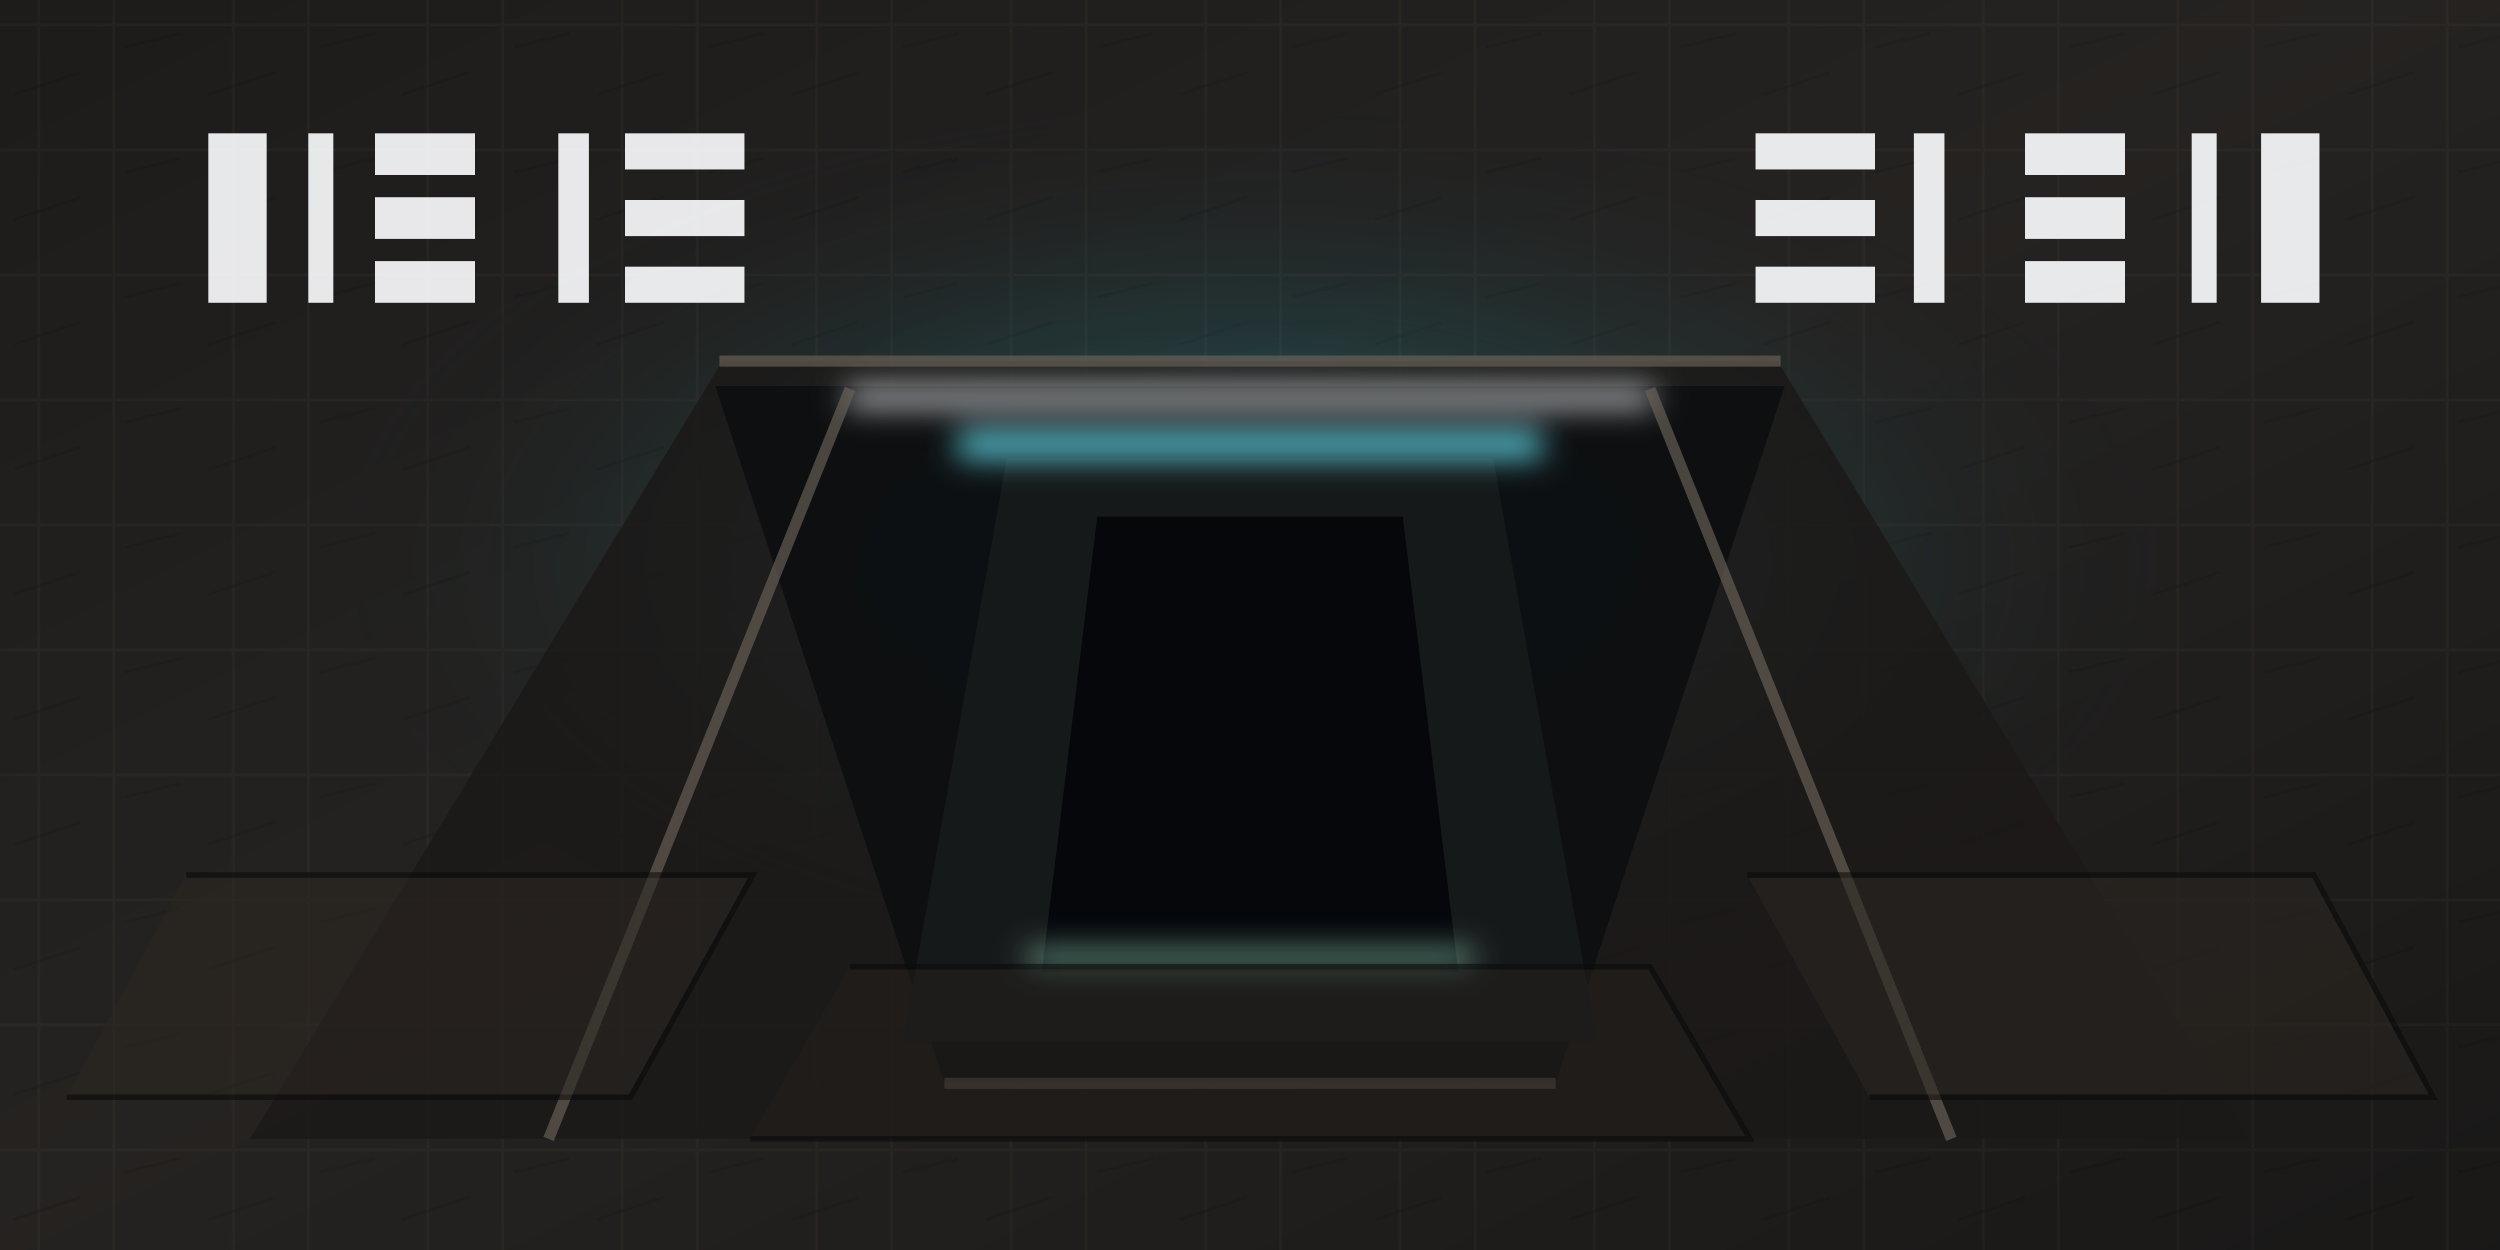
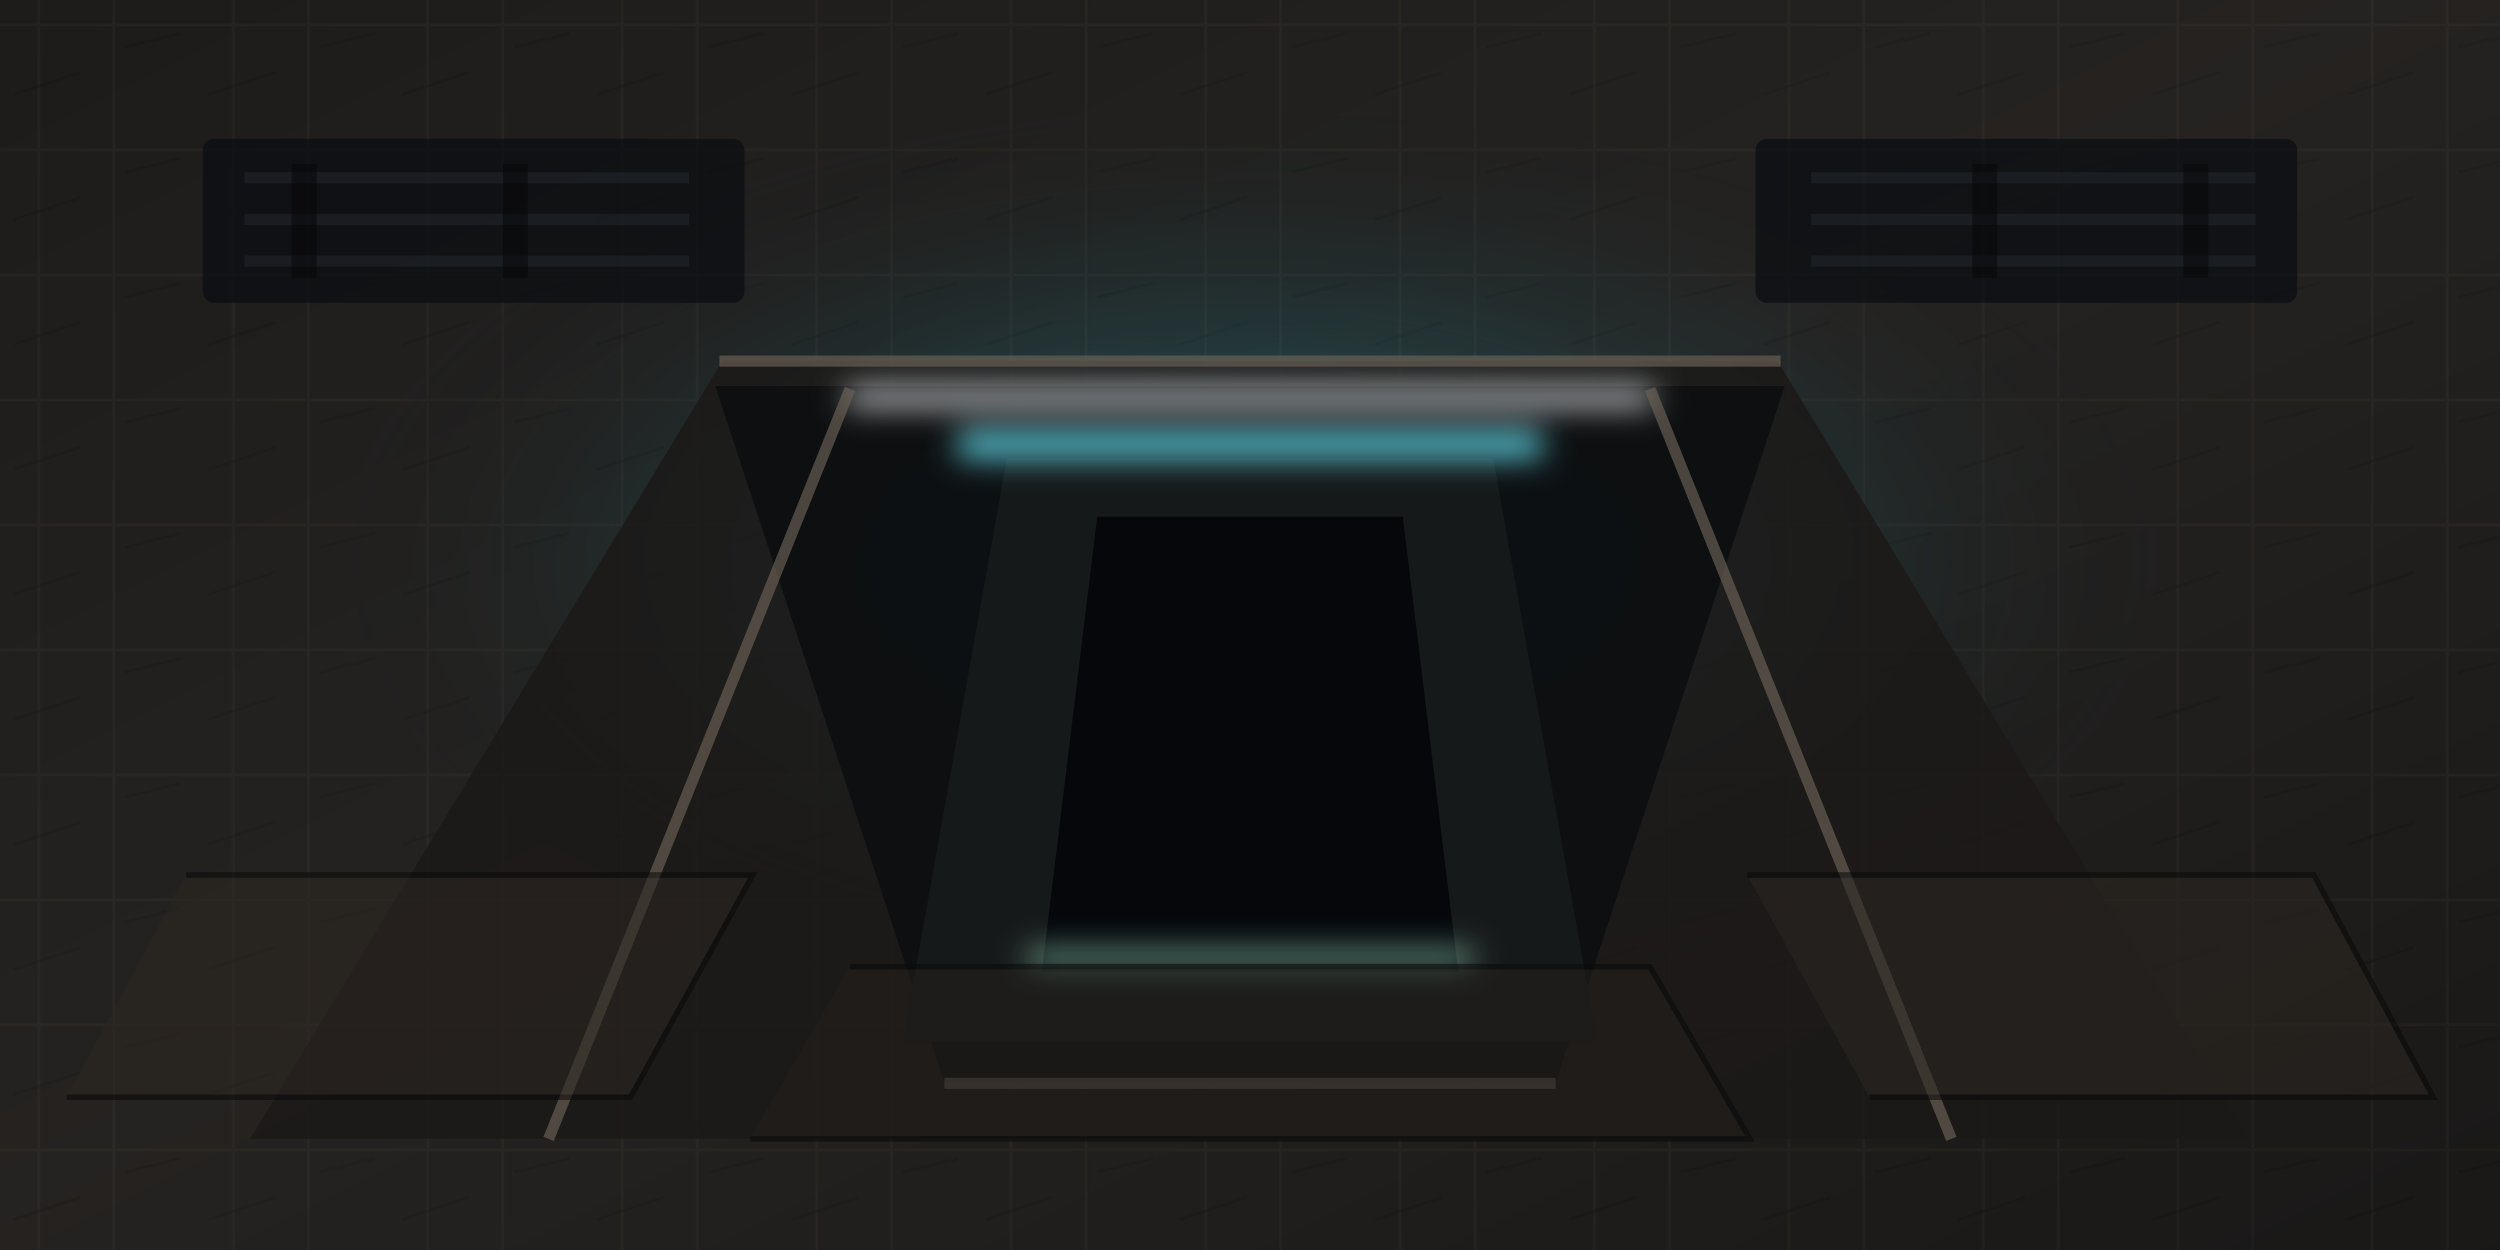
<svg xmlns="http://www.w3.org/2000/svg" viewBox="0 0 1800 900">
  <defs>
    <linearGradient id="wall" x1="0" x2="1" y1="0" y2="1">
      <stop offset="0" stop-color="#151414" />
      <stop offset="0.48" stop-color="#2a2724" />
      <stop offset="1" stop-color="#0b0b0c" />
    </linearGradient>
    <radialGradient id="gateGlow" cx="50%" cy="45%" r="38%">
      <stop offset="0" stop-color="#60a5fa" stop-opacity="0.42" />
      <stop offset="0.45" stop-color="#22d3ee" stop-opacity="0.12" />
      <stop offset="1" stop-color="#020617" stop-opacity="0" />
    </radialGradient>
    <filter id="soft" x="-20%" y="-20%" width="140%" height="140%">
      <feGaussianBlur stdDeviation="11" />
    </filter>
    <pattern id="stone" width="140" height="90" patternUnits="userSpaceOnUse">
      <rect width="140" height="90" fill="#22201e" />
      <path d="M0 18 H140 M28 0 V90 M82 0 V90" stroke="#38342f" stroke-width="2" opacity="0.45" />
      <path d="M10 68 L58 52 M90 34 L130 24" stroke="#111" stroke-width="2" opacity="0.35" />
    </pattern>
  </defs>
  <rect width="1800" height="900" fill="url(#wall)" />
  <rect width="1800" height="900" fill="url(#stone)" opacity="0.62" />
  <rect width="1800" height="900" fill="url(#gateGlow)" />
  <path d="M180 820 L520 260 H1280 L1620 820 Z" fill="#1b1917" opacity="0.82" />
  <path d="M515 278 H1285 L1120 780 H680 Z" fill="#0b0d0f" opacity="0.85" />
  <path d="M650 750 H1150 L1075 330 H725 Z" fill="#16191a" />
  <path d="M750 700 H1050 L1010 372 H790 Z" fill="#05070b" />
  <g filter="url(#soft)" opacity="0.9">
    <path d="M690 320 H1110" stroke="#67e8f9" stroke-width="18" />
    <path d="M740 690 H1060" stroke="#a7f3d0" stroke-width="9" />
    <path d="M610 286 H1190" stroke="#f8fafc" stroke-width="12" />
  </g>
  <g stroke="#6b6258" stroke-width="8" opacity="0.65">
    <path d="M395 820 L612 280" />
    <path d="M1405 820 L1188 280" />
    <path d="M518 260 H1282" />
    <path d="M680 780 H1120" />
  </g>
-   <g fill="#f8fafc" opacity="0.92">
-     <rect x="150" y="96" width="42" height="122" />
-     <rect x="222" y="96" width="18" height="122" />
-     <rect x="270" y="96" width="72" height="30" />
-     <rect x="270" y="142" width="72" height="30" />
-     <rect x="270" y="188" width="72" height="30" />
-     <rect x="402" y="96" width="22" height="122" />
-     <rect x="450" y="96" width="86" height="26" />
-     <rect x="450" y="144" width="86" height="26" />
-     <rect x="450" y="192" width="86" height="26" />
-     <rect x="1264" y="96" width="86" height="26" />
-     <rect x="1264" y="144" width="86" height="26" />
-     <rect x="1264" y="192" width="86" height="26" />
-     <rect x="1378" y="96" width="22" height="122" />
-     <rect x="1458" y="96" width="72" height="30" />
-     <rect x="1458" y="142" width="72" height="30" />
-     <rect x="1458" y="188" width="72" height="30" />
-     <rect x="1578" y="96" width="18" height="122" />
-     <rect x="1628" y="96" width="42" height="122" />
+   <g fill="#0a0d10" opacity="0.72">
+     <rect x="146" y="100" width="390" height="118" rx="8" />
+     <rect x="1264" y="100" width="390" height="118" rx="8" />
+   </g>
+   <g fill="#2b333a" opacity="0.34">
+     <rect x="176" y="124" width="320" height="8" />
+     <rect x="176" y="154" width="320" height="8" />
+     <rect x="176" y="184" width="320" height="8" />
+     <rect x="1304" y="124" width="320" height="8" />
+     <rect x="1304" y="154" width="320" height="8" />
+     <rect x="1304" y="184" width="320" height="8" />
+   </g>
+   <g fill="#050608" opacity="0.52">
+     <rect x="210" y="118" width="18" height="82" />
+     <rect x="362" y="118" width="18" height="82" />
+     <rect x="1420" y="118" width="18" height="82" />
+     <rect x="1572" y="118" width="18" height="82" />
  </g>
  <g opacity="0.56" stroke="#090909" stroke-width="4">
    <path d="M48 790 H454 L542 630 H134" fill="#2a2520" />
    <path d="M1346 790 H1752 L1666 630 H1258" fill="#2a2520" />
    <path d="M540 820 H1260 L1188 696 H612" fill="#221f1b" />
  </g>
</svg>
